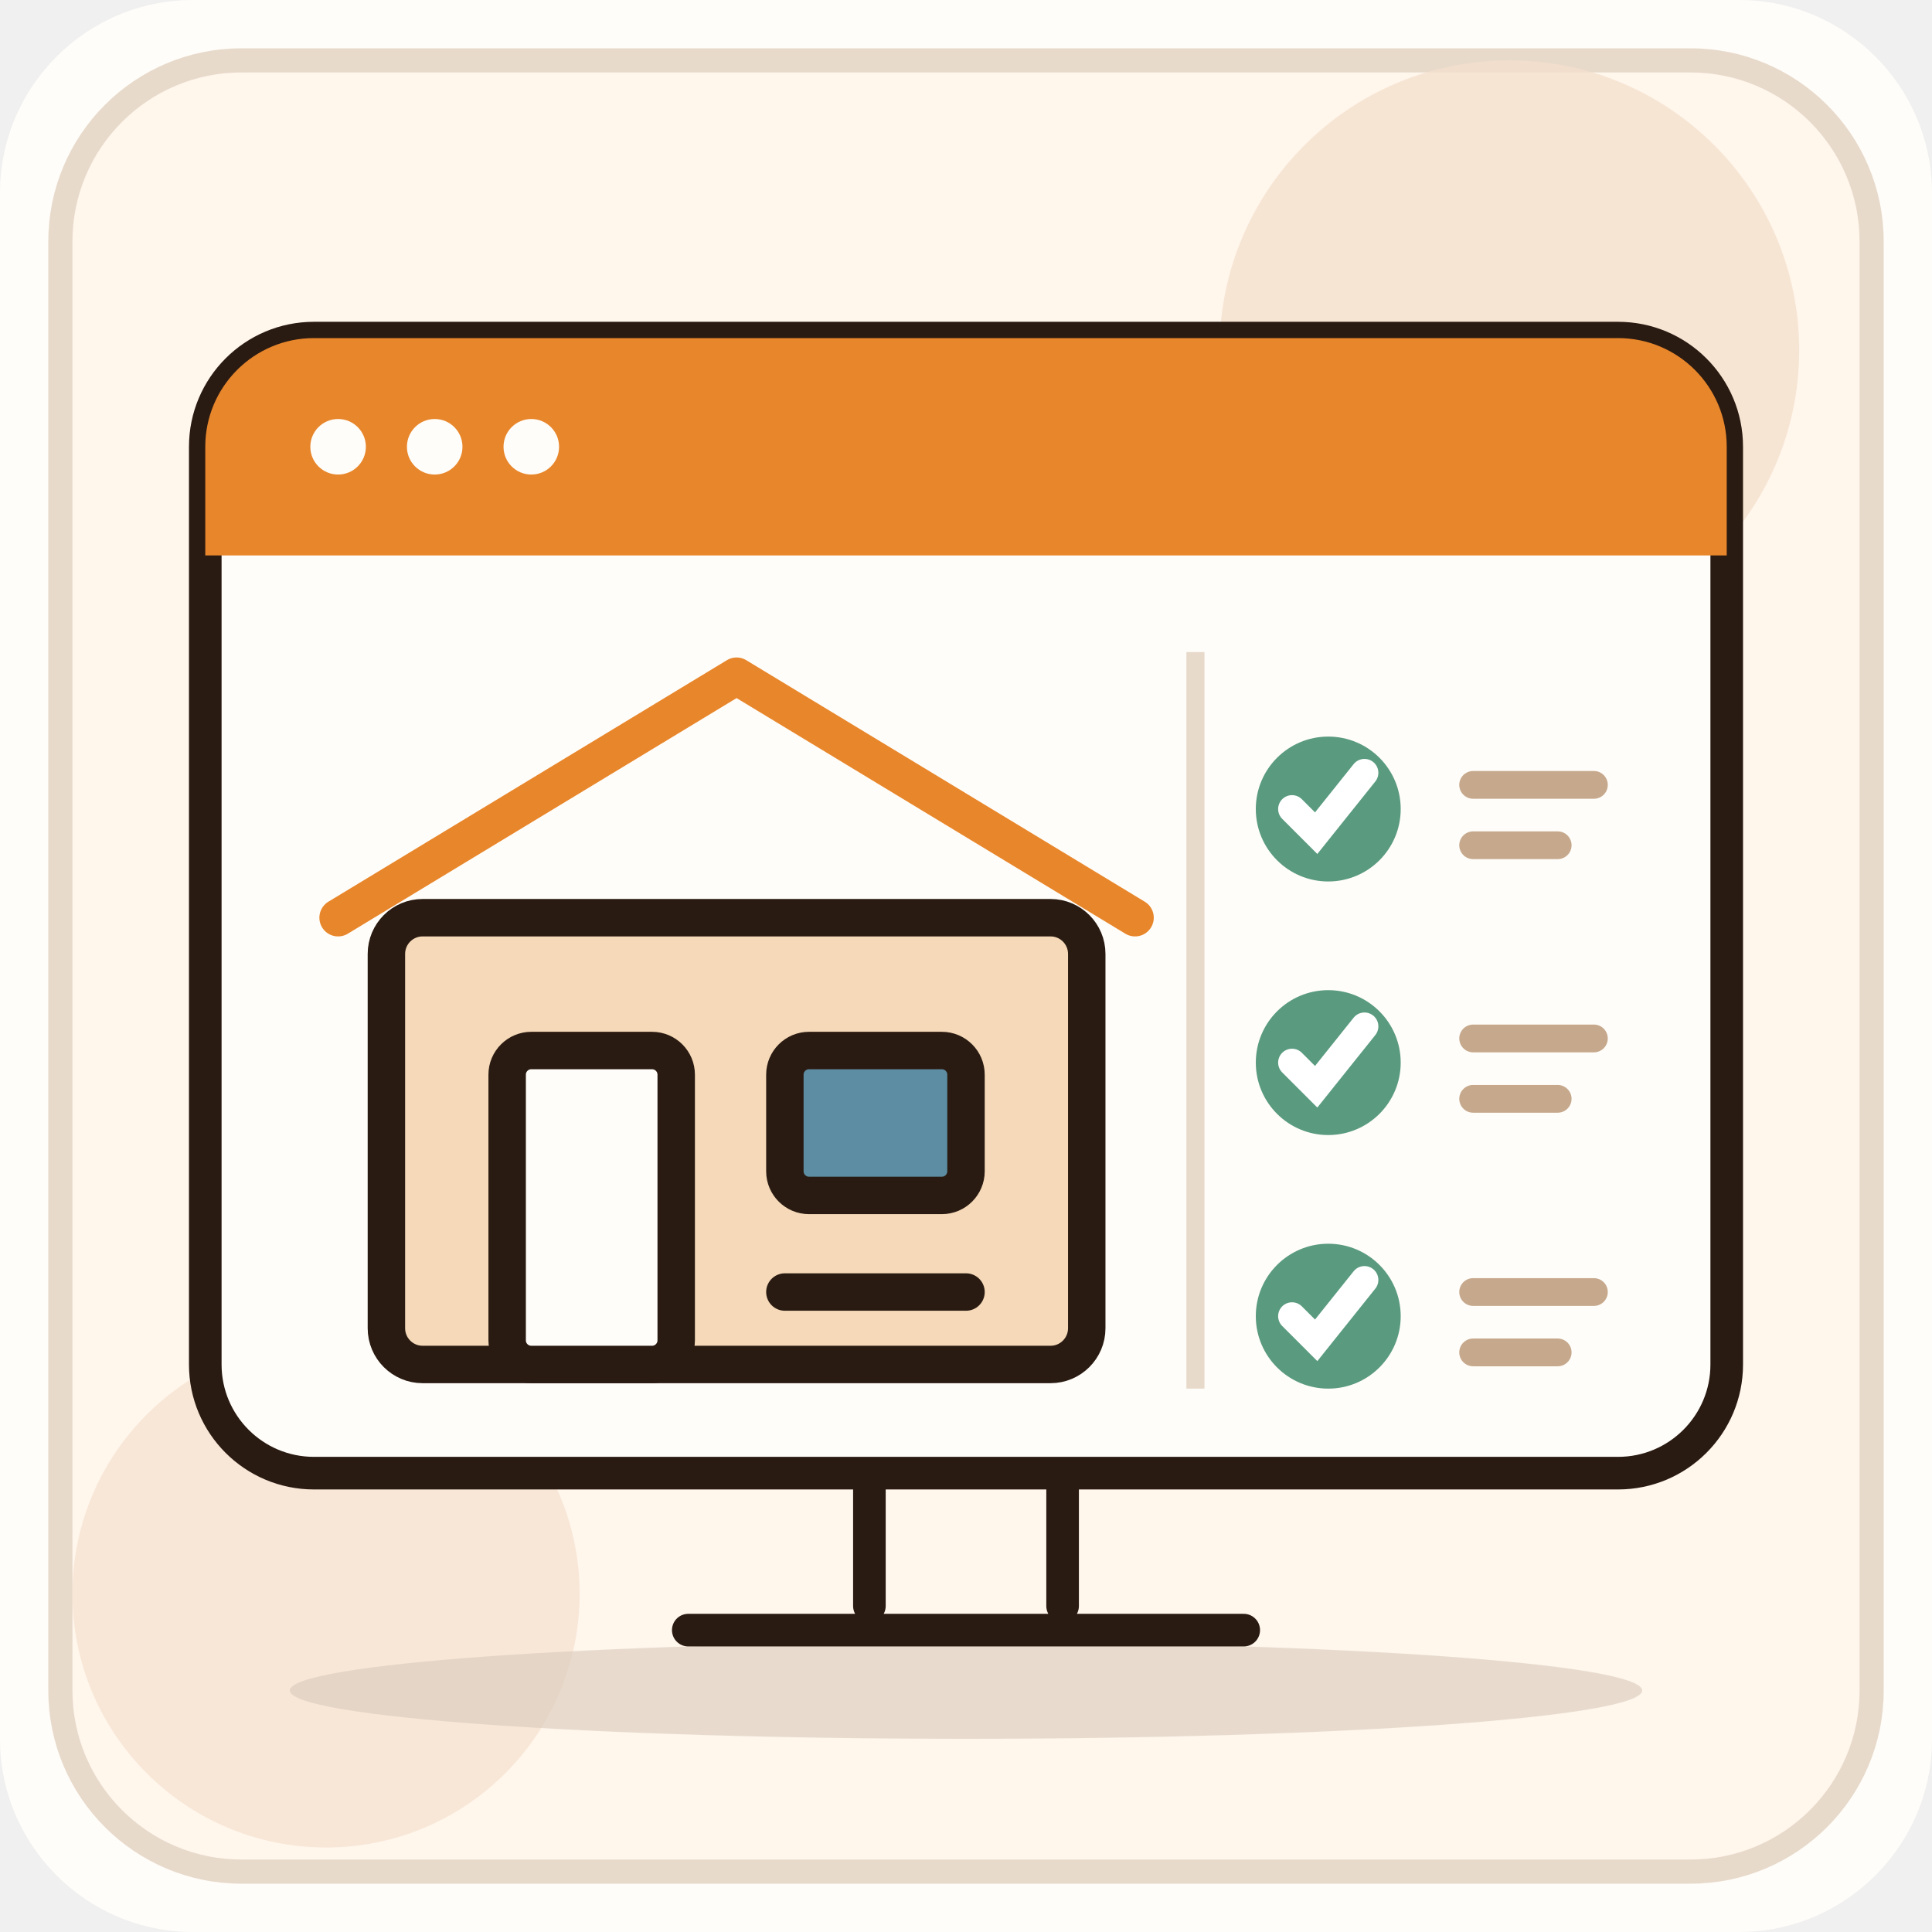
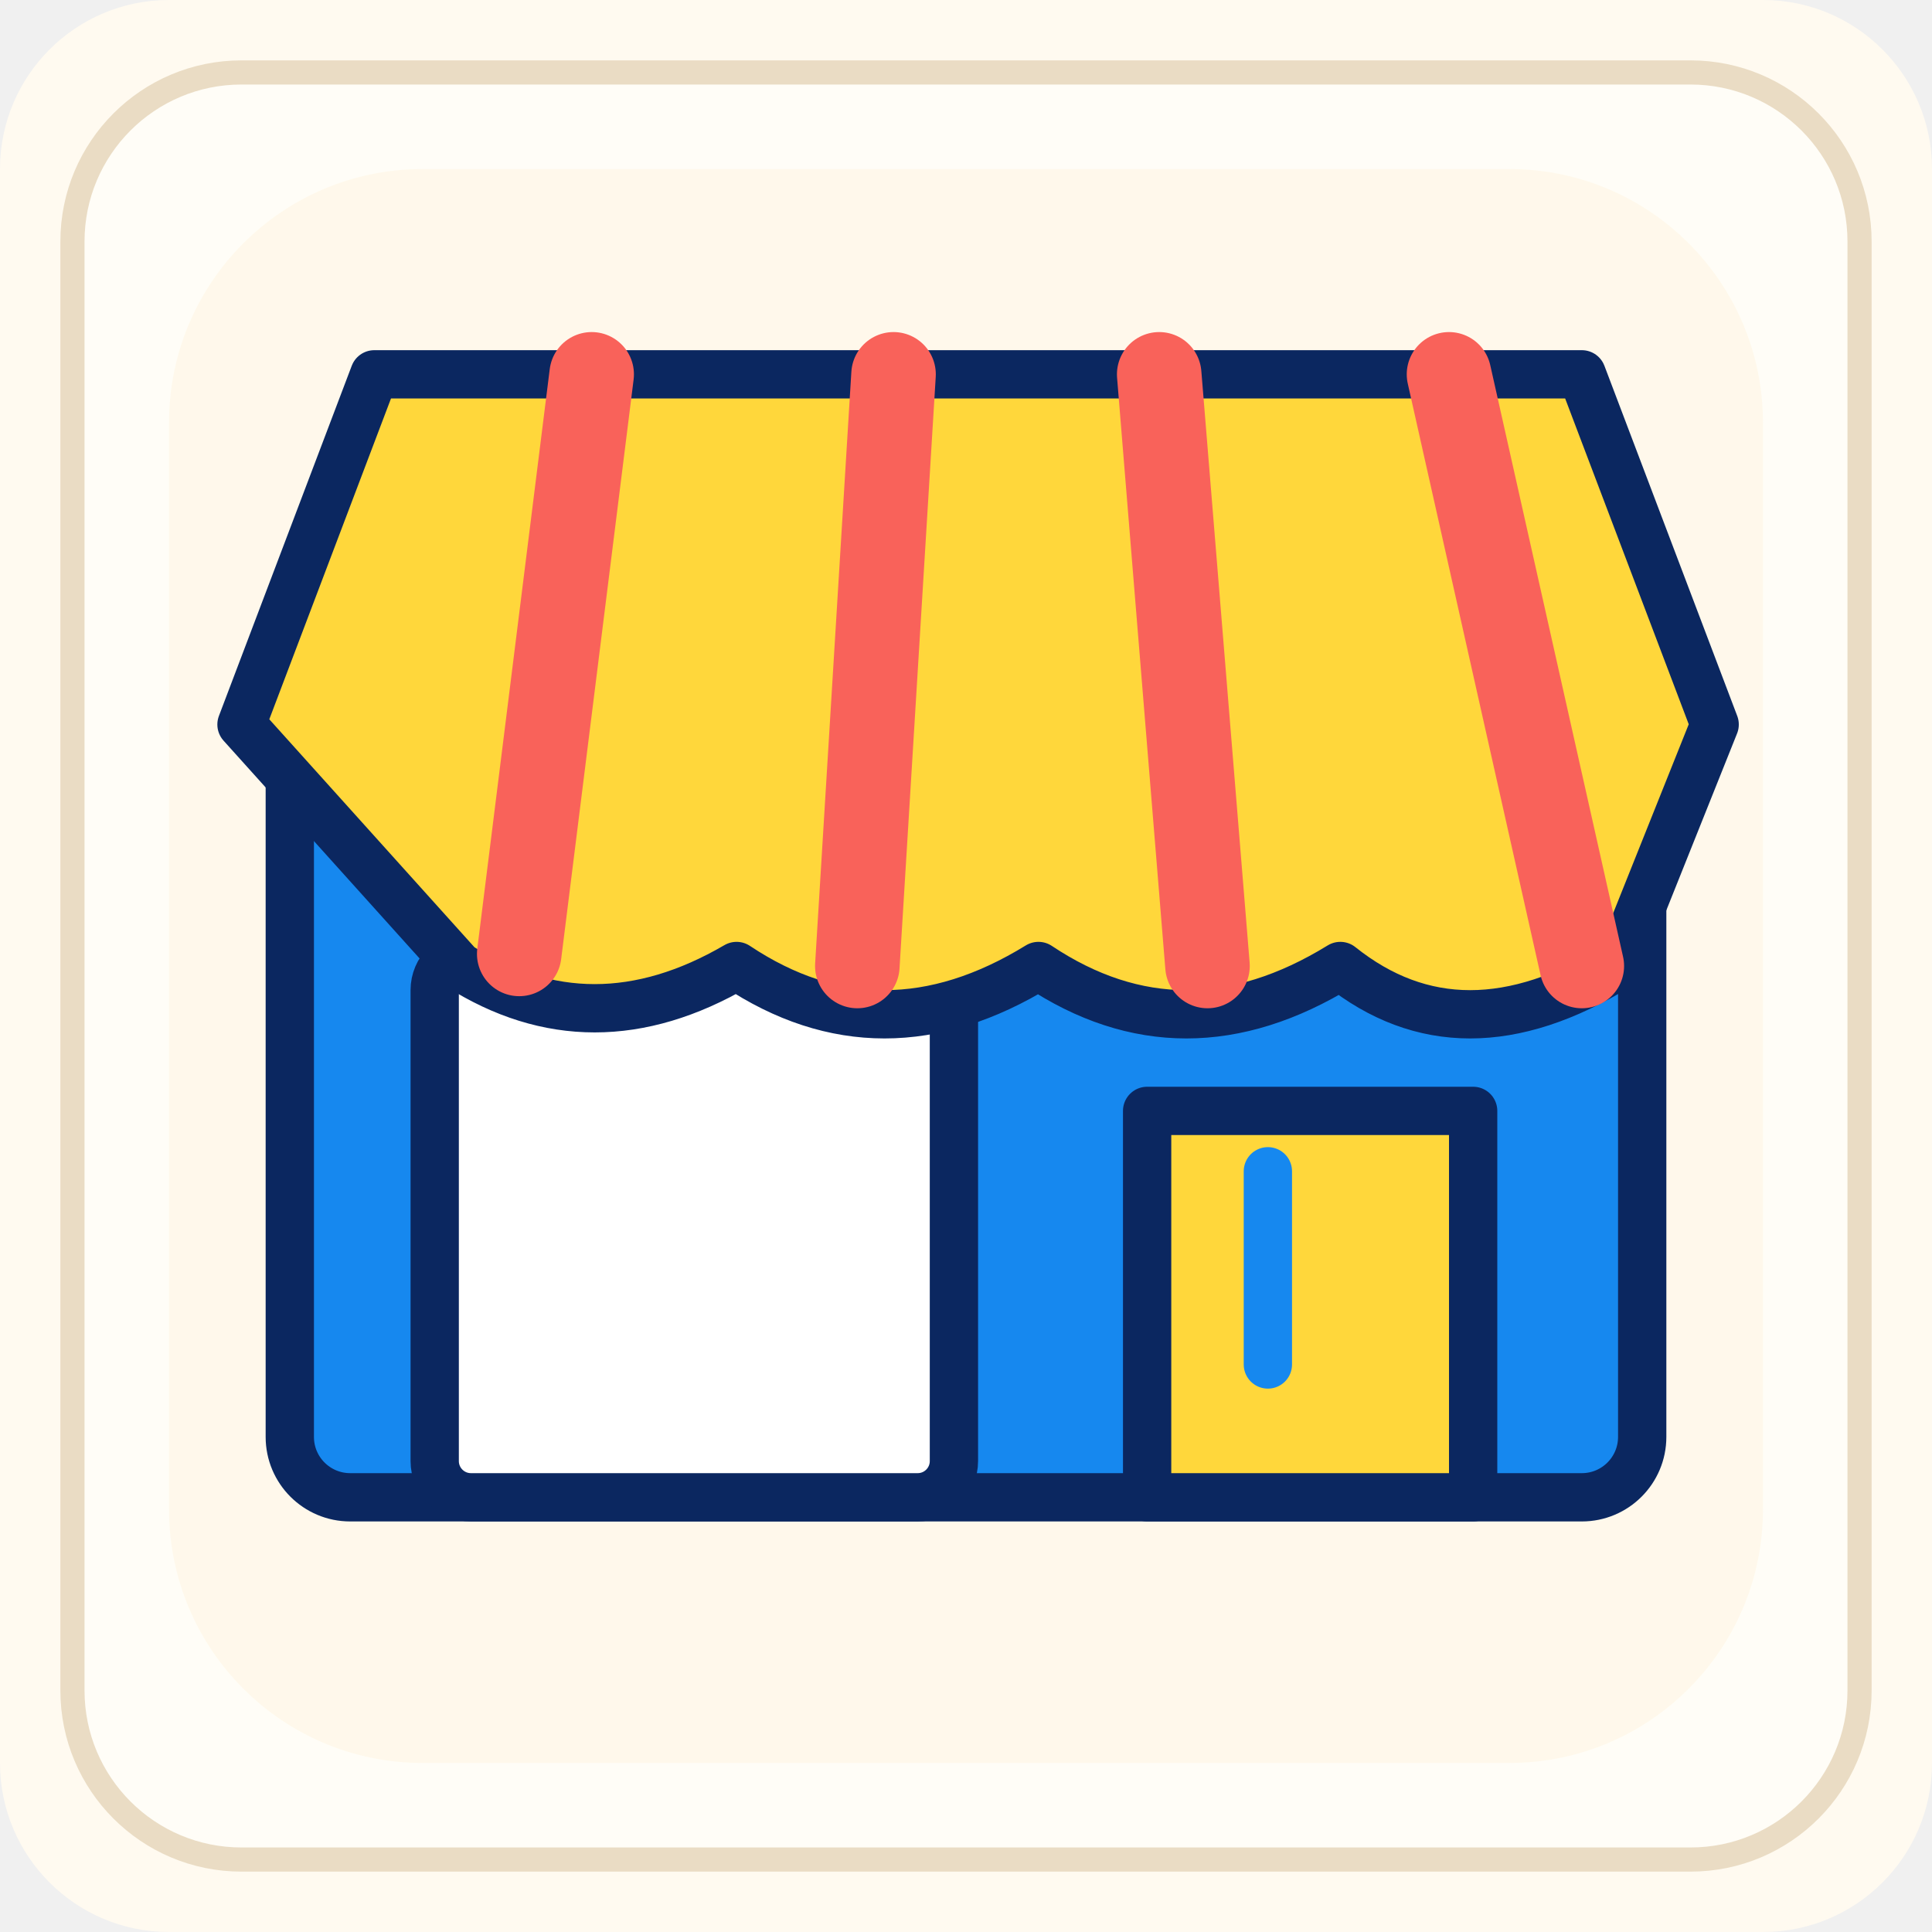
<svg xmlns="http://www.w3.org/2000/svg" width="160" height="160" viewBox="0 0 160 160" aria-hidden="true">
-   <rect width="160" height="160" rx="16" fill="#FFFDF9" />
-   <rect x="5" y="5" width="150" height="150" rx="15" fill="#FFF6EC" stroke="#E8DACB" stroke-width="2" />
-   <circle cx="125" cy="29" r="24" fill="#F4DFCC" opacity=".75" />
-   <circle cx="27" cy="132" r="21" fill="#F4DFCC" opacity=".65" />
-   <ellipse cx="80" cy="140" rx="56" ry="4" fill="#D9CABB" opacity=".6" />
-   <rect x="17" y="28" width="126" height="94" rx="9" fill="#FFFDF9" stroke="#2A1B12" stroke-width="2.7" />
-   <path d="M26 28H134a9 9 0 0 1 9 9v9H17v-9a9 9 0 0 1 9-9Z" fill="#E8862B" />
-   <circle cx="28" cy="37" r="2.3" fill="#FFFDF9" />
-   <circle cx="36" cy="37" r="2.3" fill="#FFFDF9" />
-   <circle cx="44" cy="37" r="2.3" fill="#FFFDF9" />
-   <g transform="translate(27 53)" stroke="#2A1B12" stroke-width="3.1" stroke-linecap="round" stroke-linejoin="round">
-     <rect x="5" y="23" width="58" height="37" rx="3" fill="#F5D9B8" />
-     <path d="M1 23 34 3l33 20" fill="none" stroke="#E8862B" />
-     <rect x="15" y="34" width="14" height="26" rx="2" fill="#FFFDF9" />
-     <rect x="38" y="34" width="15" height="12" rx="2" fill="#5C8DA2" />
-     <path d="M38 54h15" fill="none" />
+   <rect width="160" height="160" rx="14" fill="#FFFAF0" />
+   <rect x="6" y="6" width="148" height="148" rx="14" fill="#FFFDF7" stroke="#EADCC4" stroke-width="2" />
+   <rect x="14" y="14" width="132" height="132" rx="21" fill="#FFF7E5" opacity=".7" />
+   <g stroke="#0B2760" stroke-width="4" stroke-linejoin="round" stroke-linecap="round">
+     <rect x="24" y="60" width="112" height="64" rx="5" fill="#1688EF" />
+     <rect x="36" y="79" width="43" height="45" rx="3" fill="#FFF" />
+     <rect x="95" y="92" width="27" height="32" fill="#FFD73B" />
+     <path d="M20 60 31 31h100l11 29-8 20q-13 8-23 0-13 8-25 0-13 8-25 0-12 7-23 0Z" fill="#FFD73B" />
+     <path d="M49 31 43 79m31-48-3 49m25-49 4 49m20-49 11 49" stroke="#F9625A" stroke-width="7" fill="none" />
+     <path d="M105 97v16" stroke="#1688EF" stroke-width="4" />
  </g>
-   <path d="M99 54v61" stroke="#E8DACB" stroke-width="1.5" />
-   <g stroke-width="2.3" stroke-linecap="round" fill="none">
-     <circle cx="110" cy="67" r="6" fill="#5A9B80" stroke="none" />
-     <path d="m107 67 2 2 4-5" stroke="#fff" />
-     <path d="M122 65h10M122 70h7" stroke="#C6A98D" />
-     <circle cx="110" cy="88" r="6" fill="#5A9B80" stroke="none" />
-     <path d="m107 88 2 2 4-5" stroke="#fff" />
-     <path d="M122 86h10M122 91h7" stroke="#C6A98D" />
-     <circle cx="110" cy="109" r="6" fill="#5A9B80" stroke="none" />
-     <path d="m107 109 2 2 4-5" stroke="#fff" />
-     <path d="M122 107h10M122 112h7" stroke="#C6A98D" />
-   </g>
-   <path d="M72 123v10m16-10v10M57 135h46" stroke="#2A1B12" stroke-width="2.7" fill="none" stroke-linecap="round" />
</svg>
